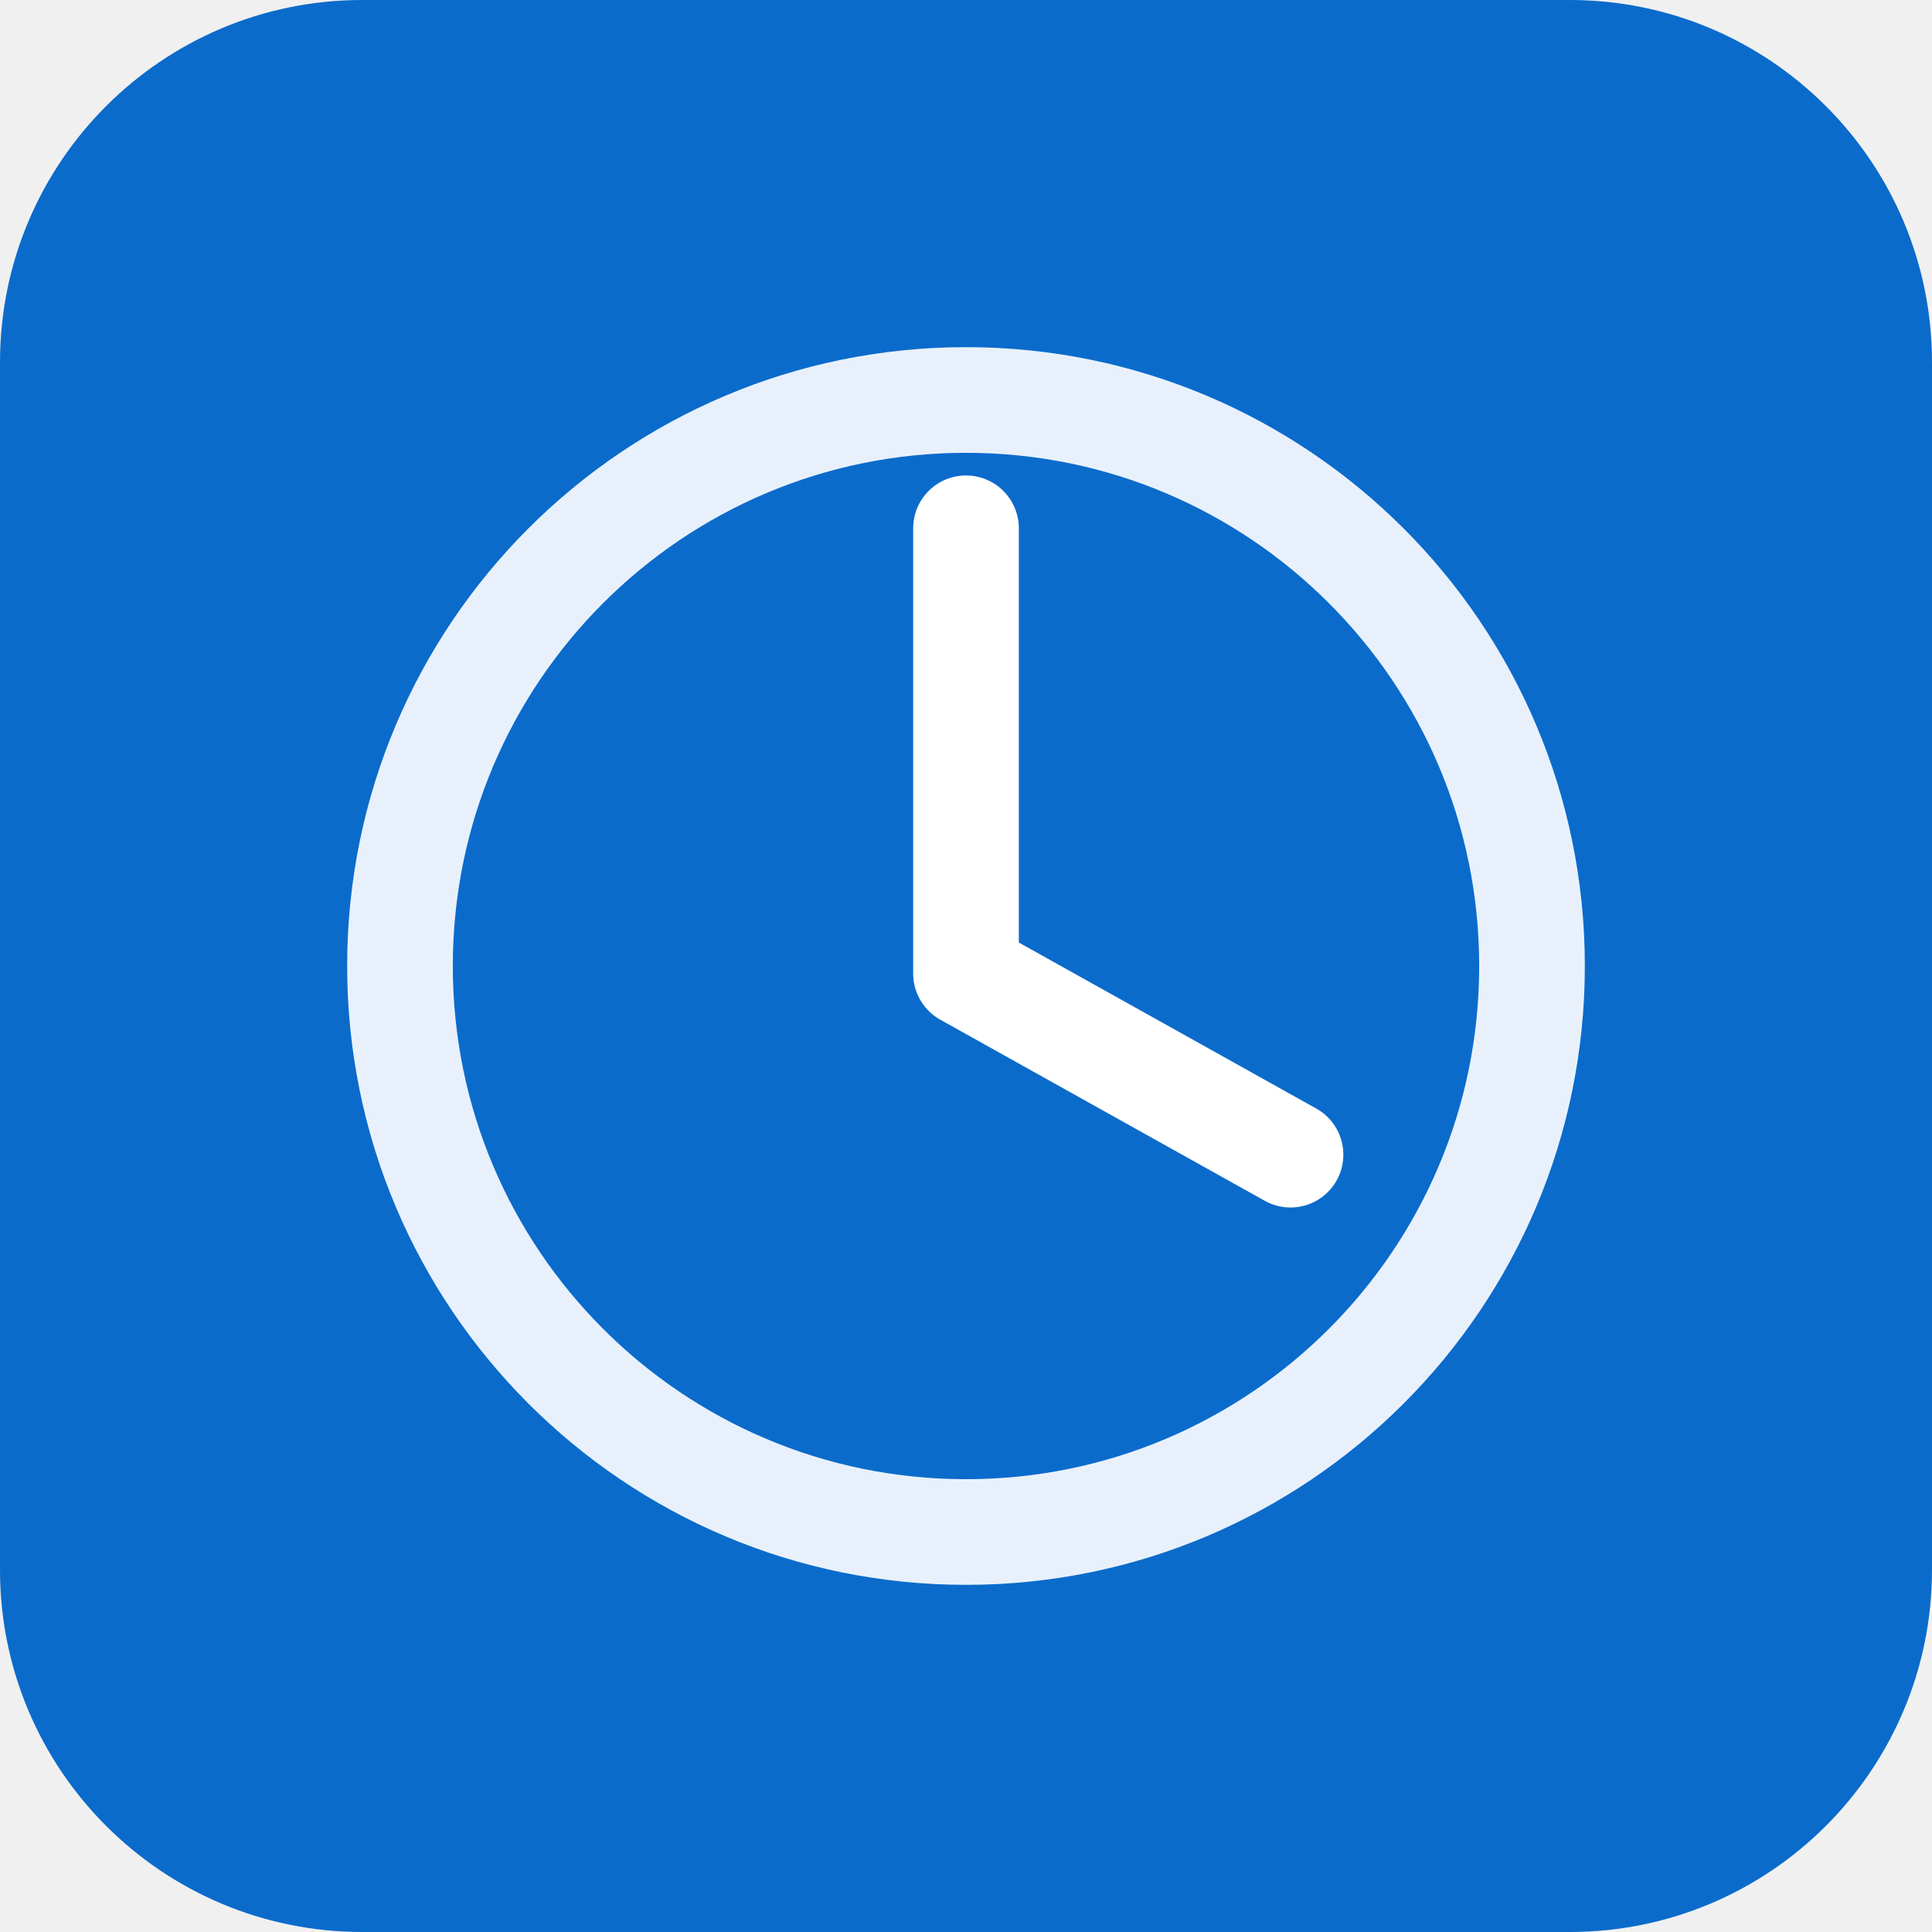
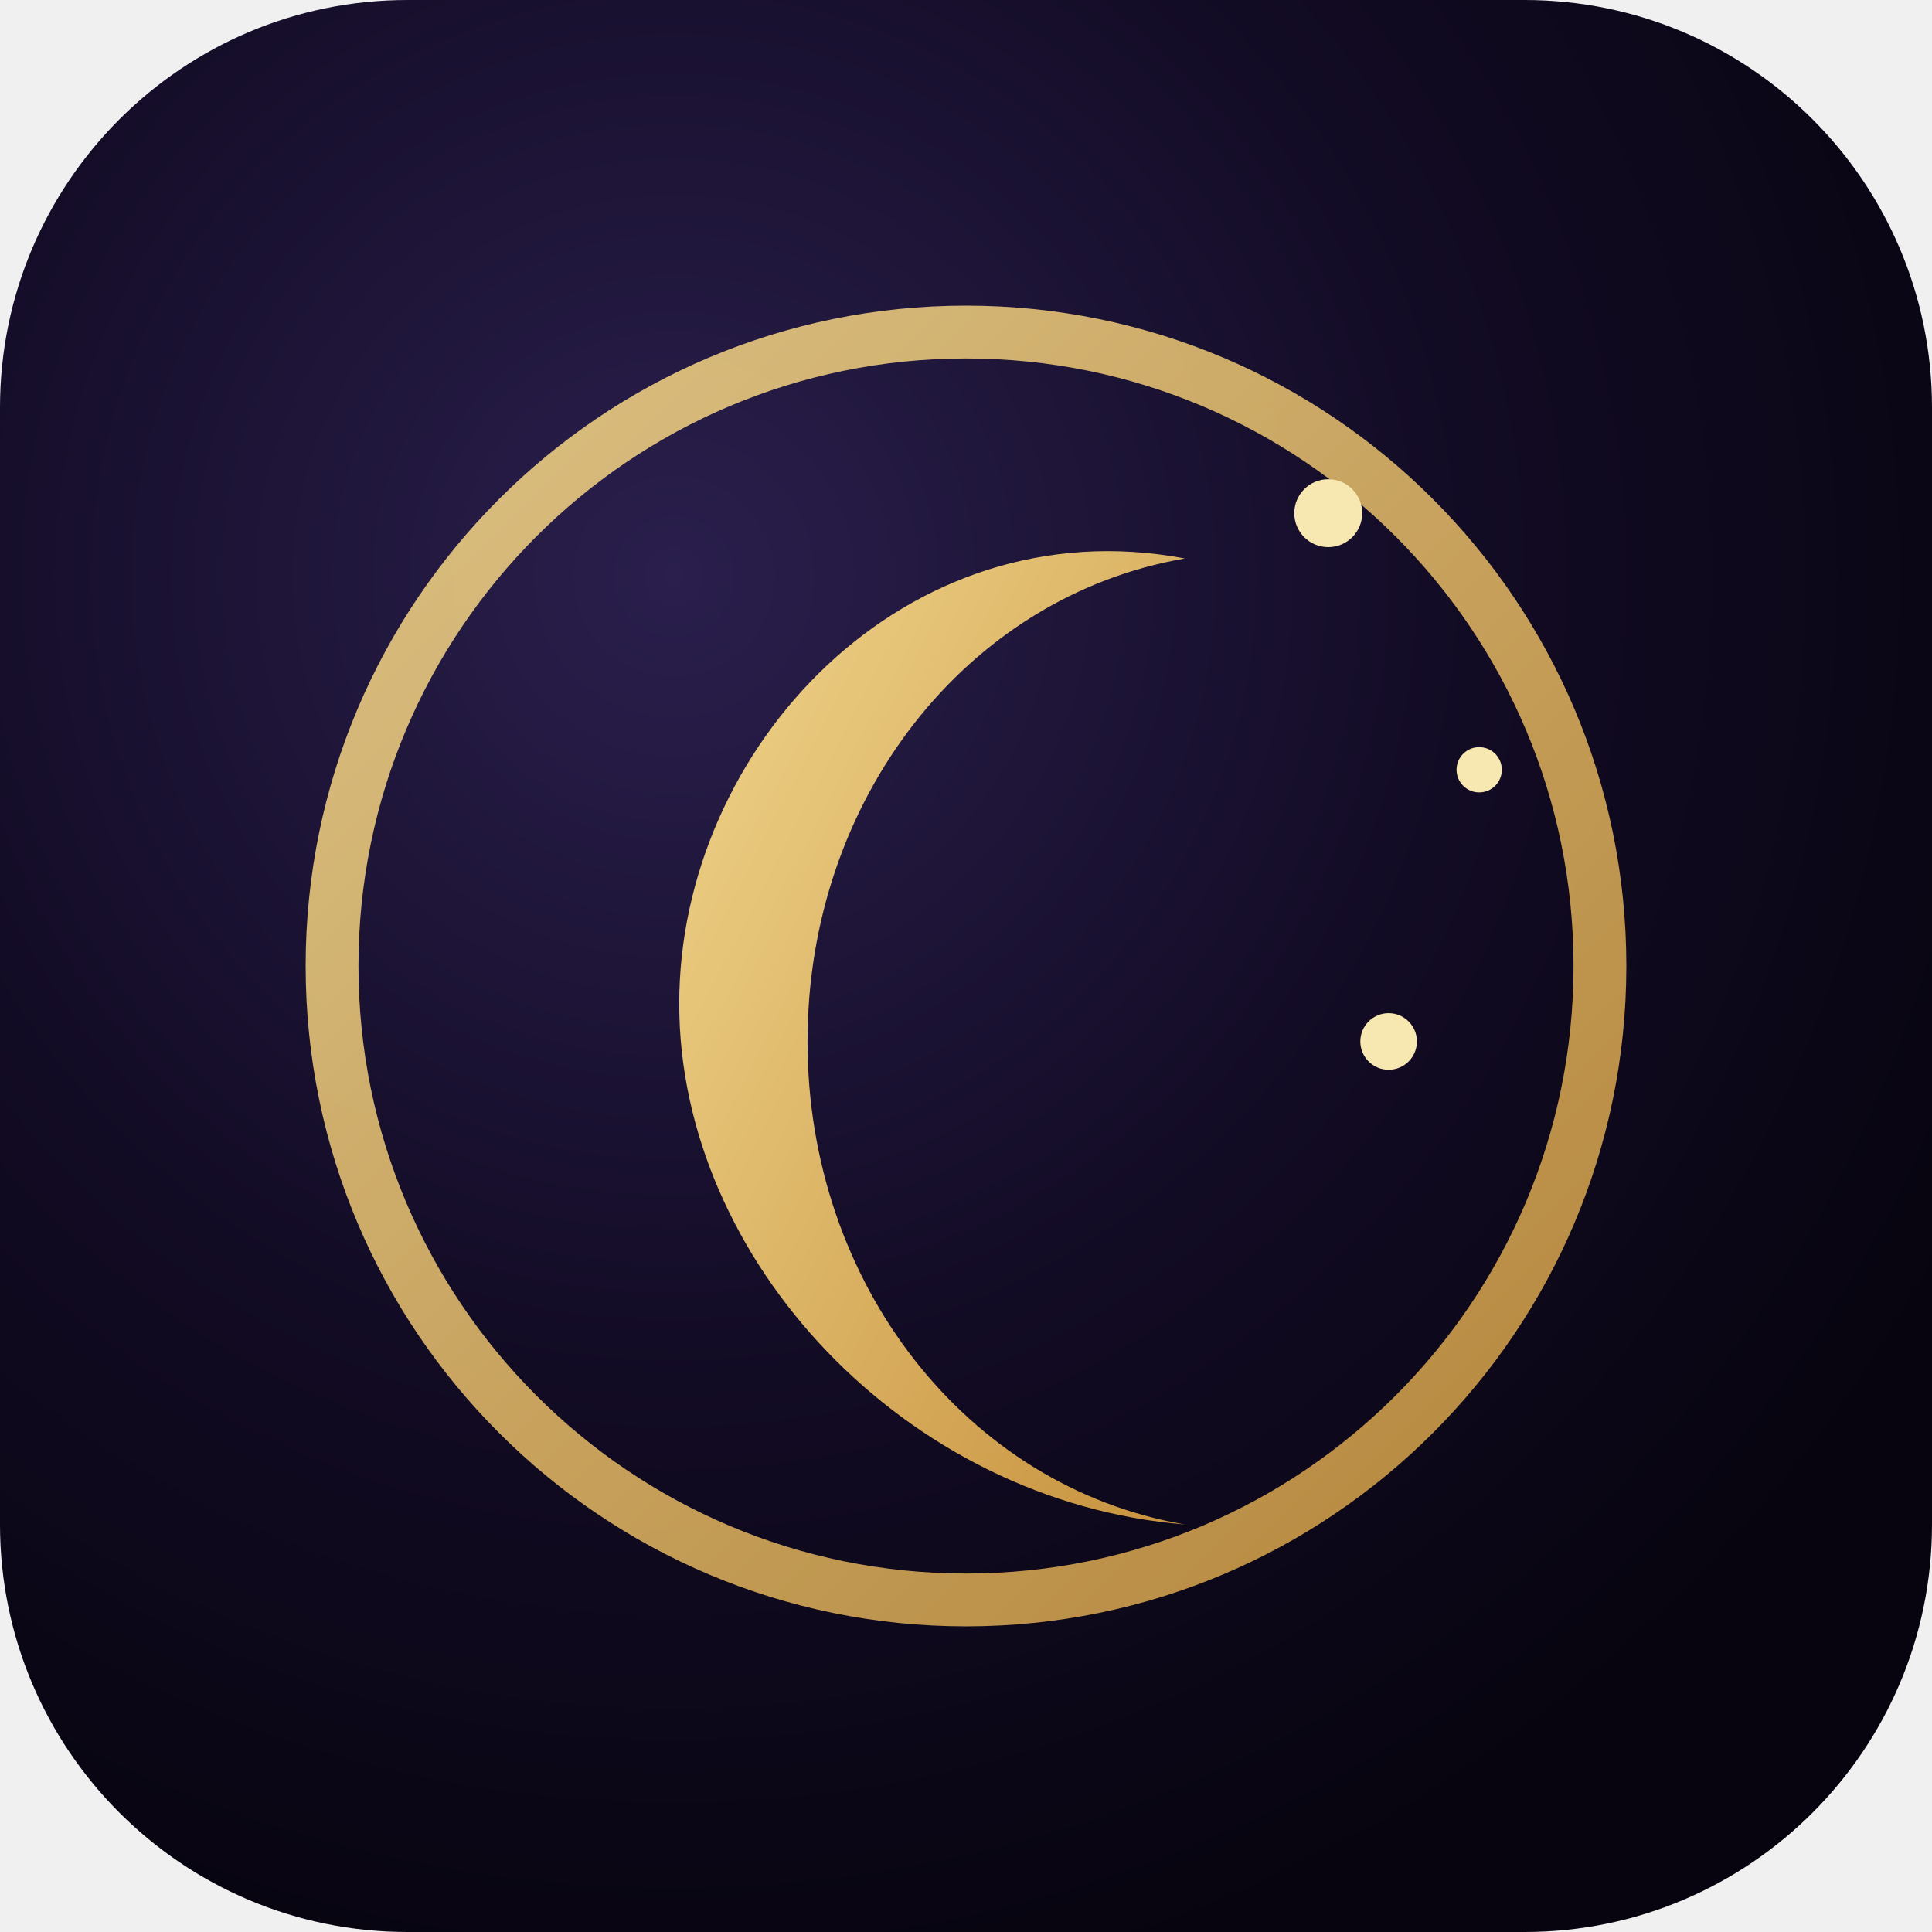
<svg xmlns="http://www.w3.org/2000/svg" viewBox="0 0 512 512" role="img" aria-label="Nostrabot">
-   <rect width="512" height="512" rx="96" fill="#0b6bcb" />
-   <circle cx="256" cy="256" r="150" fill="none" stroke="#e8f1fb" stroke-width="28" />
-   <path d="M256 140v118l86 48" fill="none" stroke="#ffffff" stroke-width="28" stroke-linecap="round" stroke-linejoin="round" />
+   <defs>
+     <radialGradient id="g" cx="35%" cy="30%" r="75%">
+       <stop offset="0%" stop-color="#2a1f4d" />
+       <stop offset="55%" stop-color="#120b24" />
+       <stop offset="100%" stop-color="#07040f" />
+     </radialGradient>
+     <linearGradient id="gold" x1="0" y1="0" x2="1" y2="1">
+       <stop offset="0%" stop-color="#f0d58c" />
+       <stop offset="100%" stop-color="#c7923e" />
+     </linearGradient>
+   </defs>
+   <rect width="512" height="512" rx="108" fill="url(#g)" />
+   <circle cx="256" cy="256" r="168" fill="none" stroke="url(#gold)" stroke-width="14" opacity="0.9" />
+   <path d="M314 148c-58 10-100 64-100 128s42 118 100 128c-74-6-134-70-134-138s60-132 134-118z" fill="url(#gold)" />
+   <circle cx="352" cy="136" r="9" fill="#f7e7b0" />
+   <circle cx="392" cy="204" r="6" fill="#f7e7b0" />
+   <circle cx="368" cy="276" r="7.5" fill="#f7e7b0" />
</svg>
